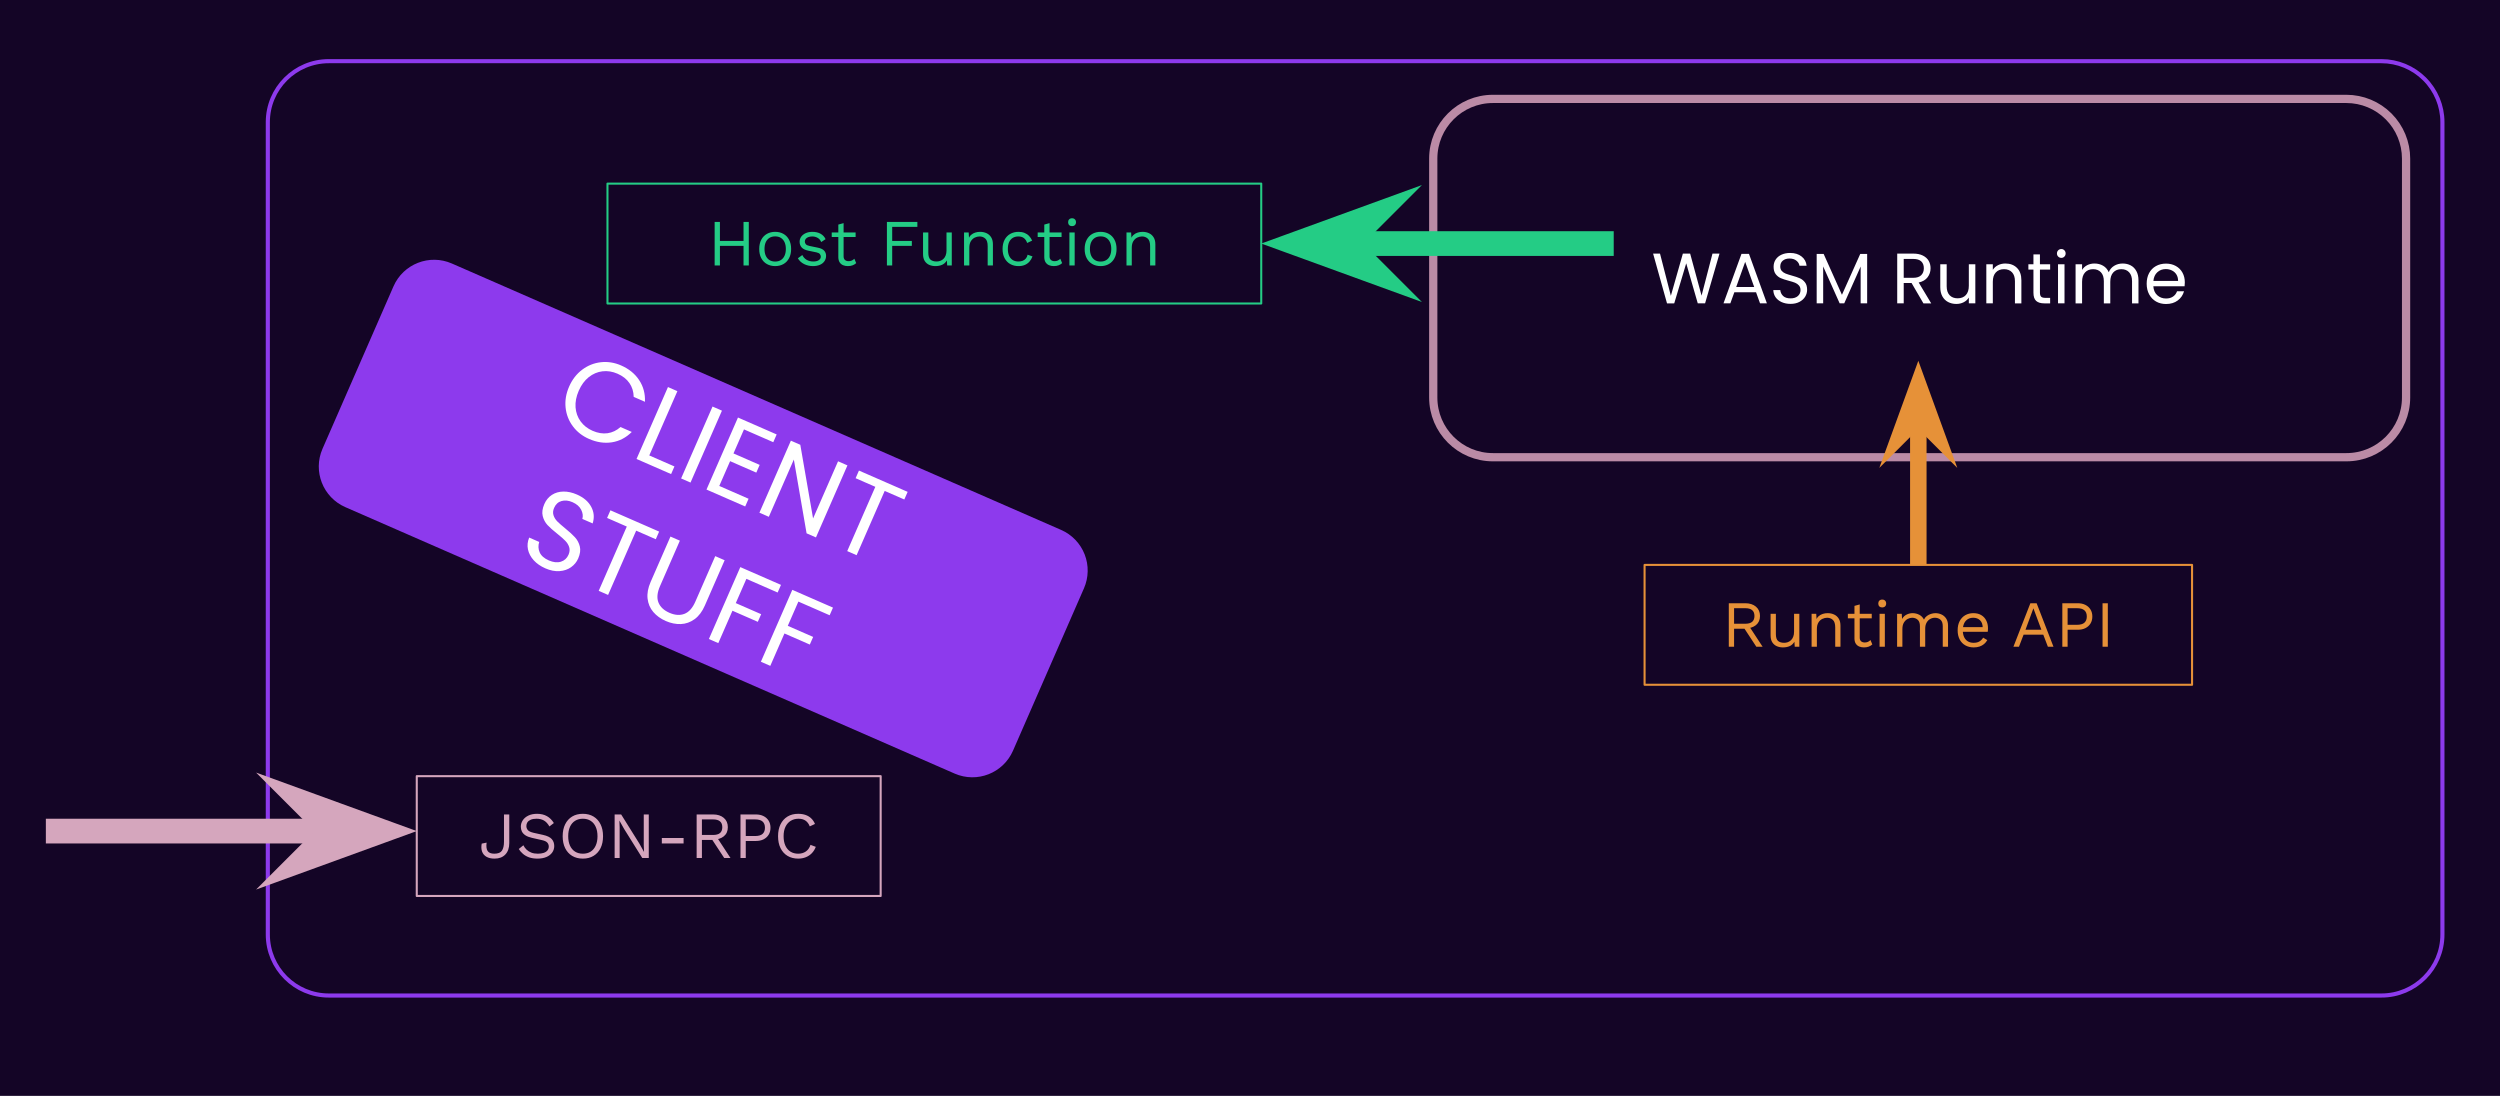
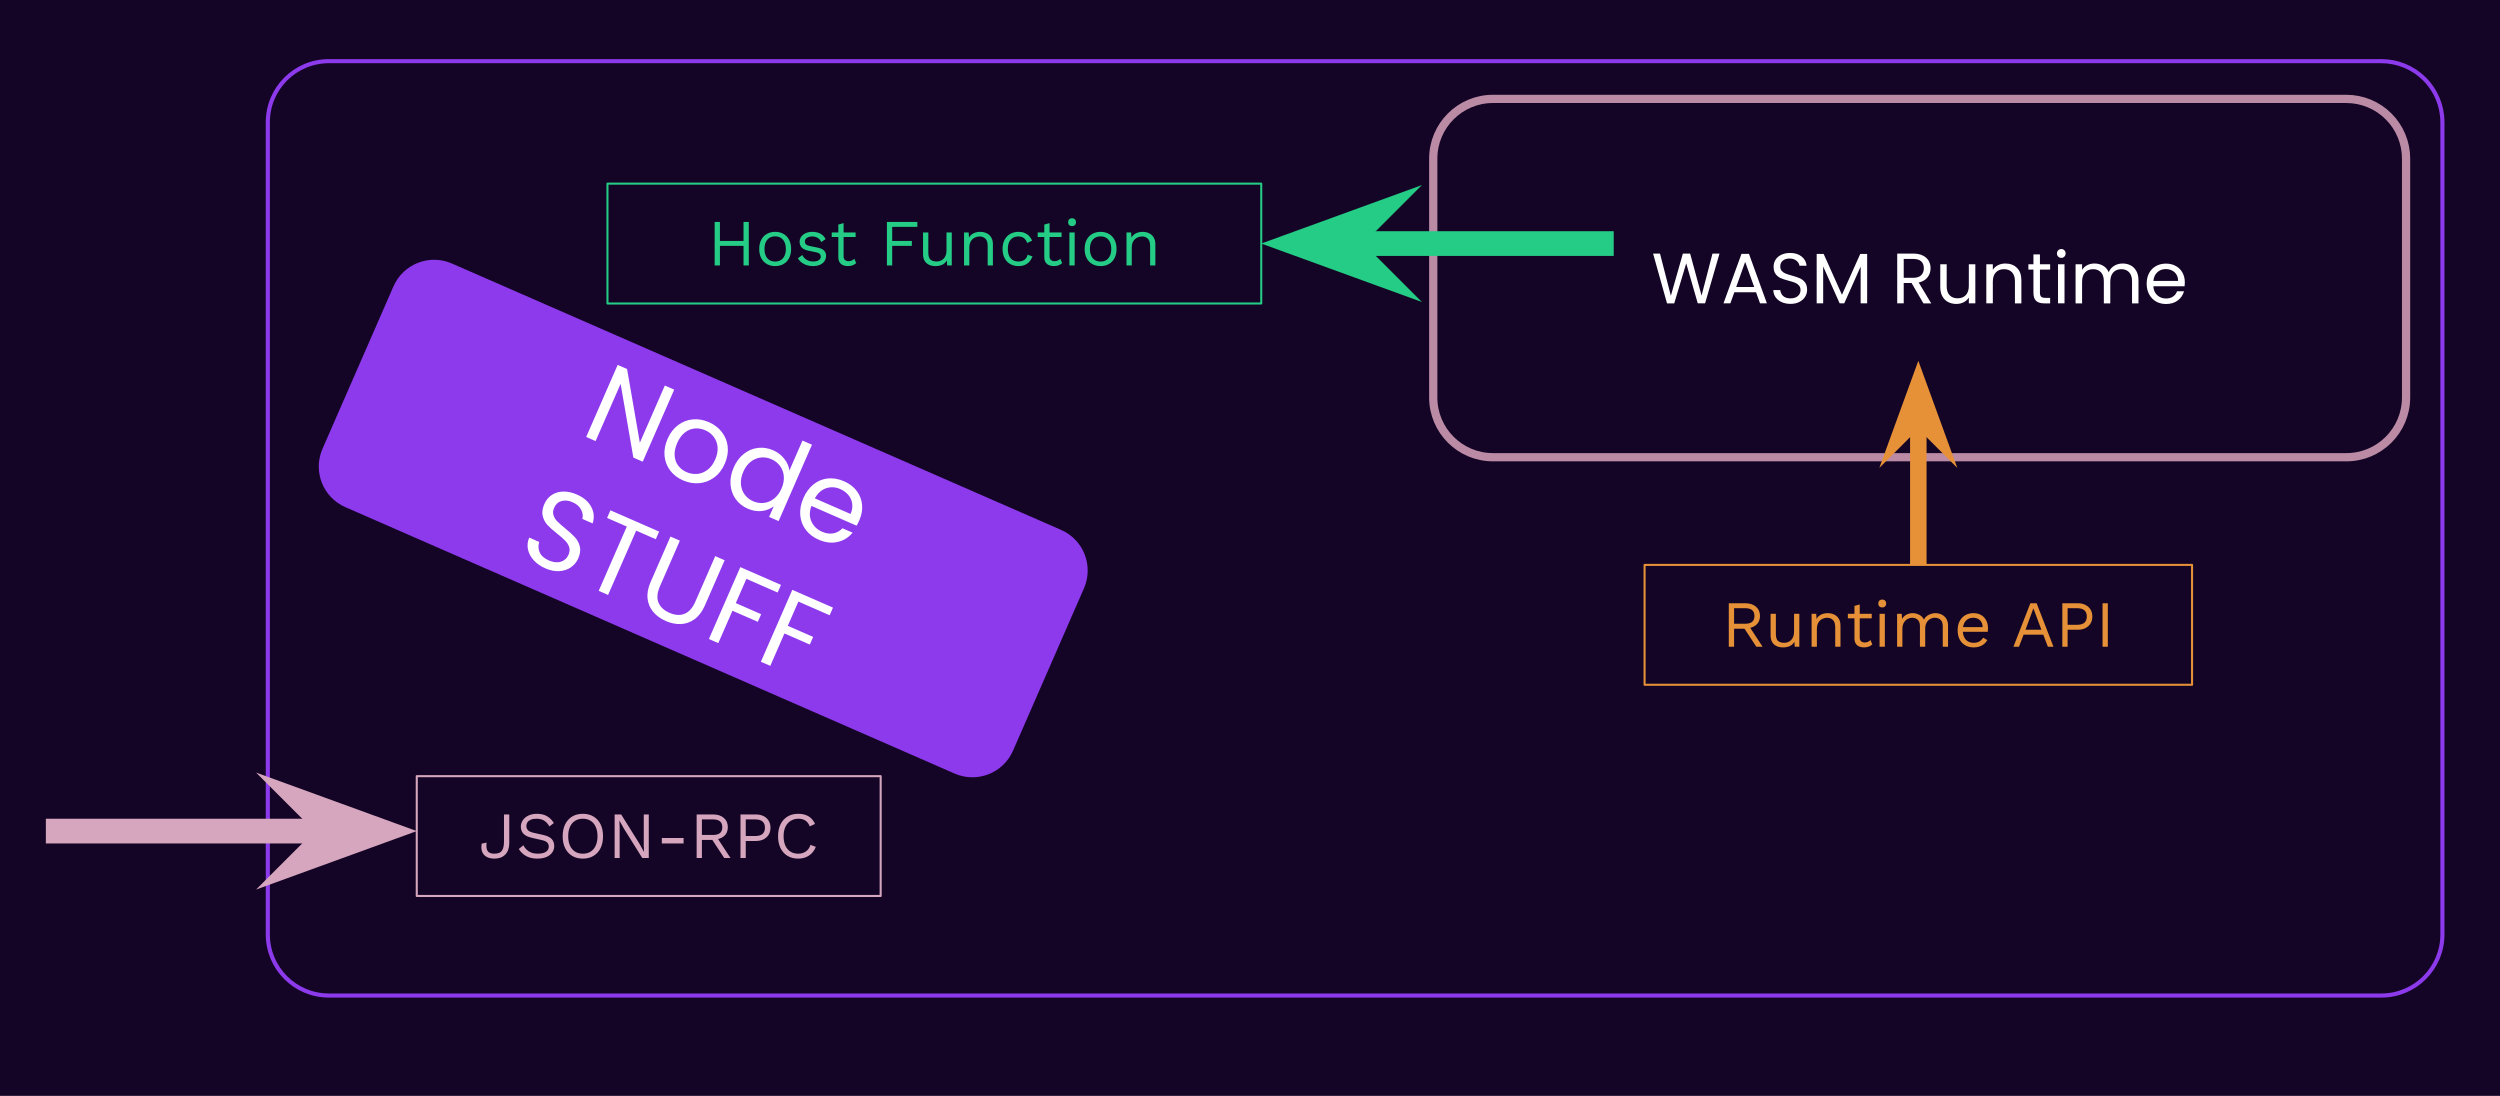
<svg xmlns="http://www.w3.org/2000/svg" version="1.1" viewBox="0.0 0.0 1213.441 531.919" fill="none" stroke="none" stroke-linecap="square" stroke-miterlimit="10">
  <clipPath id="p.0">
    <path d="m0 0l1213.441 0l0 531.919l-1213.441 0l0 -531.919z" clip-rule="nonzero" />
  </clipPath>
  <g clip-path="url(#p.0)">
    <path fill="#140526" d="m0 0l1213.441 0l0 531.919l-1213.441 0z" fill-rule="evenodd" />
    <path fill="#000000" fill-opacity="0.0" d="m129.995 59.296l0 0c0 -16.351 13.255 -29.605 29.605 -29.605l996.285 0c7.852 0 15.382 3.119 20.934 8.671c5.552 5.552 8.671 13.082 8.671 20.934l0 394.301c0 16.351 -13.255 29.605 -29.605 29.605l-996.285 0c-16.351 0 -29.605 -13.255 -29.605 -29.605z" fill-rule="evenodd" />
    <path stroke="#8d3aed" stroke-width="2.0" stroke-linejoin="round" stroke-linecap="butt" d="m129.995 59.296l0 0c0 -16.351 13.255 -29.605 29.605 -29.605l996.285 0c7.852 0 15.382 3.119 20.934 8.671c5.552 5.552 8.671 13.082 8.671 20.934l0 394.301c0 16.351 -13.255 29.605 -29.605 29.605l-996.285 0c-16.351 0 -29.605 -13.255 -29.605 -29.605z" fill-rule="evenodd" />
    <path fill="#000000" fill-opacity="0.0" d="m695.665 76.992l0 0c0 -16.009 12.978 -28.987 28.987 -28.987l414.214 0c7.688 0 15.061 3.054 20.497 8.49c5.436 5.436 8.49 12.809 8.49 20.497l0 115.946c0 16.009 -12.978 28.987 -28.987 28.987l-414.214 0c-16.009 0 -28.987 -12.978 -28.987 -28.987z" fill-rule="evenodd" />
    <path stroke="#bb8ba6" stroke-width="4.0" stroke-linejoin="round" stroke-linecap="butt" d="m695.665 76.992l0 0c0 -16.009 12.978 -28.987 28.987 -28.987l414.214 0c7.688 0 15.061 3.054 20.497 8.49c5.436 5.436 8.49 12.809 8.49 20.497l0 115.946c0 16.009 -12.978 28.987 -28.987 28.987l-414.214 0c-16.009 0 -28.987 -12.978 -28.987 -28.987z" fill-rule="evenodd" />
    <path fill="#ffffff" d="m834.604 123.089l-7.0 24.156l-3.547 0l-5.609 -19.438l-5.812 19.438l-3.5 0.031l-6.766 -24.188l3.359 0l5.266 20.484l5.828 -20.484l3.531 0l5.547 20.406l5.297 -20.406l3.406 0zm17.746 18.781l-10.547 0l-1.938 5.375l-3.328 0l8.734 -24.016l3.641 0l8.703 24.016l-3.328 0l-1.938 -5.375zm-0.906 -2.562l-4.375 -12.203l-4.359 12.203l8.734 0zm17.64 8.188q-2.391 0 -4.281 -0.844q-1.891 -0.859 -2.969 -2.359q-1.062 -1.516 -1.109 -3.5l3.375 0q0.172 1.703 1.391 2.875q1.234 1.156 3.594 1.156q2.25 0 3.547 -1.125q1.297 -1.125 1.297 -2.906q0 -1.375 -0.766 -2.234q-0.75 -0.875 -1.891 -1.328q-1.141 -0.453 -3.094 -0.969q-2.391 -0.625 -3.828 -1.25q-1.438 -0.625 -2.469 -1.953q-1.016 -1.344 -1.016 -3.594q0 -1.969 1.0 -3.484q1.016 -1.531 2.828 -2.359q1.828 -0.844 4.188 -0.844q3.391 0 5.547 1.703q2.172 1.688 2.453 4.5l-3.469 0q-0.172 -1.391 -1.453 -2.438q-1.281 -1.062 -3.391 -1.062q-1.984 0 -3.234 1.031q-1.234 1.016 -1.234 2.859q0 1.312 0.734 2.141q0.75 0.828 1.844 1.266q1.094 0.438 3.062 0.984q2.391 0.656 3.844 1.297q1.453 0.641 2.5 1.984q1.047 1.328 1.047 3.625q0 1.766 -0.938 3.328q-0.938 1.547 -2.781 2.531q-1.828 0.969 -4.328 0.969zm37.187 -24.234l0 23.984l-3.156 0l0 -17.875l-7.969 17.875l-2.219 0l-8.0 -17.922l0 17.922l-3.156 0l0 -23.984l3.391 0l8.875 19.828l8.875 -19.828l3.359 0zm27.311 23.984l-5.75 -9.875l-3.812 0l0 9.875l-3.156 0l0 -24.156l7.797 0q2.734 0 4.625 0.938q1.891 0.938 2.828 2.531q0.938 1.594 0.938 3.641q0 2.484 -1.453 4.391q-1.438 1.906 -4.312 2.531l6.078 10.125l-3.781 0zm-9.562 -12.406l4.641 0q2.562 0 3.844 -1.266q1.281 -1.266 1.281 -3.375q0 -2.156 -1.266 -3.328q-1.266 -1.188 -3.859 -1.188l-4.641 0l0 9.156zm34.759 -6.578l0 18.984l-3.156 0l0 -2.812q-0.906 1.453 -2.516 2.281q-1.609 0.812 -3.547 0.812q-2.219 0 -3.984 -0.922q-1.766 -0.922 -2.797 -2.75q-1.016 -1.844 -1.016 -4.469l0 -11.125l3.109 0l0 10.703q0 2.812 1.422 4.328q1.422 1.5 3.891 1.5q2.531 0 3.984 -1.562q1.453 -1.562 1.453 -4.547l0 -10.422l3.156 0zm14.586 -0.359q3.469 0 5.609 2.109q2.156 2.094 2.156 6.047l0 11.188l-3.125 0l0 -10.75q0 -2.828 -1.422 -4.328q-1.422 -1.516 -3.875 -1.516q-2.5 0 -3.969 1.562q-1.469 1.547 -1.469 4.531l0 10.5l-3.156 0l0 -18.984l3.156 0l0 2.703q0.938 -1.469 2.547 -2.266q1.609 -0.797 3.547 -0.797zm16.774 2.953l0 11.188q0 1.391 0.578 1.969q0.594 0.562 2.062 0.562l2.312 0l0 2.672l-2.844 0q-2.625 0 -3.953 -1.203q-1.312 -1.219 -1.312 -4.0l0 -11.188l-2.453 0l0 -2.594l2.453 0l0 -4.797l3.156 0l0 4.797l4.953 0l0 2.594l-4.953 0zm10.396 -5.688q-0.906 0 -1.531 -0.625q-0.609 -0.625 -0.609 -1.516q0 -0.906 0.609 -1.531q0.625 -0.625 1.531 -0.625q0.859 0 1.469 0.625q0.609 0.625 0.609 1.531q0 0.891 -0.609 1.516q-0.609 0.625 -1.469 0.625zm1.531 3.094l0 18.984l-3.156 0l0 -18.984l3.156 0zm28.197 -0.359q2.219 0 3.953 0.922q1.734 0.922 2.734 2.766q1.016 1.828 1.016 4.469l0 11.188l-3.125 0l0 -10.75q0 -2.828 -1.406 -4.328q-1.391 -1.516 -3.781 -1.516q-2.469 0 -3.922 1.578q-1.453 1.562 -1.453 4.547l0 10.469l-3.125 0l0 -10.75q0 -2.828 -1.406 -4.328q-1.406 -1.516 -3.797 -1.516q-2.453 0 -3.906 1.578q-1.453 1.562 -1.453 4.547l0 10.469l-3.156 0l0 -18.984l3.156 0l0 2.734q0.938 -1.5 2.5 -2.297q1.578 -0.797 3.484 -0.797q2.391 0 4.219 1.078q1.844 1.078 2.75 3.156q0.797 -2.016 2.625 -3.125q1.844 -1.109 4.094 -1.109zm30.196 9.125q0 0.891 -0.109 1.906l-15.172 0q0.172 2.797 1.922 4.375q1.75 1.578 4.234 1.578q2.047 0 3.422 -0.953q1.375 -0.953 1.922 -2.547l3.391 0q-0.75 2.734 -3.047 4.453q-2.281 1.719 -5.688 1.719q-2.703 0 -4.828 -1.203q-2.125 -1.219 -3.344 -3.453q-1.219 -2.234 -1.219 -5.188q0 -2.938 1.172 -5.156q1.188 -2.219 3.312 -3.406q2.141 -1.203 4.906 -1.203q2.703 0 4.781 1.172q2.094 1.172 3.219 3.234q1.125 2.062 1.125 4.672zm-3.266 -0.656q0 -1.812 -0.797 -3.109q-0.797 -1.297 -2.172 -1.969q-1.359 -0.688 -3.016 -0.688q-2.391 0 -4.078 1.531q-1.688 1.531 -1.922 4.234l11.984 0z" fill-rule="nonzero" />
    <path fill="#000000" fill-opacity="0.0" d="m931.105 274.203l0 -99.087" fill-rule="evenodd" />
    <path stroke="#e69138" stroke-width="8.0" stroke-linejoin="round" stroke-linecap="butt" d="m931.105 274.203l0 -71.67" fill-rule="evenodd" />
    <path fill="#e69138" stroke="#e69138" stroke-width="8.0" stroke-linecap="butt" d="m931.105 202.533l8.997 8.997l-8.997 -24.718l-8.997 24.718z" fill-rule="evenodd" />
    <path fill="#8d3aed" d="m190.989 138.987l0 0c4.758 -10.886 17.439 -15.853 28.324 -11.093l295.73 129.314c5.227 2.286 9.333 6.555 11.414 11.868c2.081 5.313 1.966 11.235 -0.318 16.463l-34.456 78.844c-4.758 10.886 -17.439 15.853 -28.324 11.093l-295.73 -129.314c-10.885 -4.76 -15.853 -17.444 -11.096 -28.33z" fill-rule="evenodd" />
-     <path fill="#ffffff" d="m276.236 187.641q2.234 -5.111 6.322 -8.184q4.088 -3.073 9.075 -3.637q4.987 -0.565 9.855 1.564q5.698 2.492 8.742 7.114q3.065 4.614 2.817 10.526l-5.469 -2.391q-0.069 -3.782 -2.059 -6.682q-1.975 -2.893 -5.784 -4.558q-3.665 -1.603 -7.316 -1.17q-3.636 0.439 -6.667 2.849q-3.01 2.401 -4.85 6.611q-1.821 4.166 -1.545 8.022q0.297 3.847 2.444 6.816q2.162 2.975 5.827 4.577q3.808 1.665 7.26 1.179q3.473 -0.494 6.295 -3.011l5.469 2.391q-4.151 4.154 -9.613 5.023q-5.441 0.861 -11.139 -1.63q-4.867 -2.128 -7.853 -6.145q-2.985 -4.017 -3.519 -9.076q-0.528 -5.074 1.706 -10.185zm38.911 33.42l12.212 5.34l-1.621 3.708l-16.779 -7.337l15.255 -34.906l4.567 1.997l-13.634 31.198zm35.268 -21.738l-15.255 34.906l-4.567 -1.997l15.255 -34.906l4.567 1.997zm10.699 9.095l-5.099 11.669l12.713 5.559l-1.639 3.751l-12.713 -5.559l-5.256 12.027l14.216 6.216l-1.639 3.751l-18.783 -8.213l15.28 -34.963l18.783 8.213l-1.646 3.766l-14.216 -6.216zm34.933 52.435l-4.553 -1.991l-6.18 -35.803l-12.145 27.79l-4.567 -1.997l15.28 -34.963l4.567 1.997l6.199 35.76l12.126 -27.747l4.553 1.991l-15.28 34.963zm44.504 -22.116l-1.621 3.708l-9.52 -4.163l-13.634 31.198l-4.553 -1.991l13.634 -31.198l-9.563 -4.182l1.621 -3.708l23.636 10.335z" fill-rule="nonzero" />
+     <path fill="#ffffff" d="m311.966 224.087l-4.553 -1.991l-6.18 -35.803l-12.145 27.79l-4.567 -1.997l15.28 -34.963l4.567 1.997l6.199 35.76l12.126 -27.747l4.553 1.991l-15.28 34.963zm19.535 9.071q-3.851 -1.684 -6.223 -4.802q-2.358 -3.111 -2.733 -7.13q-0.361 -4.012 1.497 -8.264q1.84 -4.209 5.08 -6.63q3.247 -2.434 7.147 -2.775q3.921 -0.349 7.815 1.354q3.908 1.709 6.301 4.819q2.413 3.102 2.83 7.104q0.431 4.008 -1.427 8.261q-1.858 4.252 -5.148 6.668q-3.289 2.416 -7.26 2.76q-3.97 0.344 -7.878 -1.365zm1.746 -3.995q2.462 1.077 5.11 0.87q2.669 -0.214 4.993 -1.944q2.339 -1.723 3.784 -5.03q1.445 -3.307 1.15 -6.182q-0.295 -2.875 -1.912 -4.912q-1.61 -2.051 -4.058 -3.122q-2.505 -1.096 -5.075 -0.872q-2.564 0.209 -4.831 1.963q-2.253 1.76 -3.698 5.068q-1.464 3.35 -1.255 6.188q0.224 2.843 1.777 4.87q1.567 2.033 4.015 3.103zm22.864 -2.23q1.84 -4.209 4.932 -6.643q3.099 -2.448 6.84 -2.893q3.755 -0.438 7.449 1.177q3.207 1.402 5.311 4.079q2.119 2.683 2.513 5.72l6.351 -14.532l4.61 2.016l-16.199 37.068l-4.61 -2.016l2.253 -5.154q-2.416 1.86 -5.767 2.27q-3.337 0.417 -6.887 -1.136q-3.651 -1.596 -5.861 -4.694q-2.189 -3.106 -2.473 -7.101q-0.277 -4.009 1.538 -8.161zm23.216 10.203q1.358 -3.107 1.12 -5.957q-0.238 -2.85 -1.839 -4.999q-1.595 -2.164 -4.143 -3.278q-2.563 -1.121 -5.193 -0.838q-2.616 0.289 -4.883 2.043q-2.253 1.76 -3.611 4.867q-1.377 3.15 -1.151 6.028q0.246 2.87 1.798 5.016q1.566 2.152 4.129 3.272q2.548 1.114 5.219 0.816q2.671 -0.299 4.93 -2.073q2.265 -1.789 3.623 -4.896zm37.798 15.334q-0.569 1.303 -1.345 2.686l-21.932 -9.59q-1.534 4.173 0.005 7.557q1.539 3.385 5.132 4.956q2.963 1.296 5.54 0.785q2.576 -0.511 4.385 -2.465l4.91 2.147q-2.829 3.47 -7.219 4.5q-4.389 1.031 -9.3 -1.116q-3.894 -1.703 -6.223 -4.802q-2.315 -3.093 -2.661 -7.098q-0.332 -3.999 1.526 -8.252q1.858 -4.252 4.964 -6.714q3.105 -2.462 6.934 -2.834q3.849 -0.38 7.844 1.366q3.908 1.709 6.17 4.727q2.268 3.004 2.578 6.704q0.331 3.692 -1.309 7.443zm-4.283 -2.998q1.139 -2.606 0.799 -4.988q-0.319 -2.391 -1.884 -4.234q-1.55 -1.837 -3.955 -2.889q-3.45 -1.509 -6.848 -0.368q-3.383 1.147 -5.449 4.899l17.337 7.581z" fill-rule="nonzero" />
    <path fill="#ffffff" d="m264.702 275.863q-3.45 -1.509 -5.653 -3.921q-2.182 -2.421 -2.791 -5.279q-0.595 -2.852 0.599 -5.741l4.868 2.128q-0.833 2.569 0.21 5.02q1.057 2.458 4.45 3.941q3.264 1.427 5.847 0.629q2.589 -0.812 3.709 -3.375q0.876 -2.004 0.318 -3.732q-0.558 -1.728 -1.937 -3.098q-1.359 -1.379 -3.833 -3.364q-3.056 -2.411 -4.738 -4.22q-1.682 -1.81 -2.332 -4.379q-0.63 -2.578 0.79 -5.828q1.251 -2.863 3.661 -4.436q2.424 -1.566 5.584 -1.617q3.16 -0.051 6.553 1.433q4.91 2.147 6.955 5.974q2.065 3.819 0.689 8.061l-4.996 -2.185q0.618 -2.117 -0.573 -4.463q-1.177 -2.34 -4.227 -3.673q-2.849 -1.246 -5.303 -0.546q-2.448 0.686 -3.606 3.335q-0.832 1.904 -0.284 3.576q0.548 1.672 1.848 2.991q1.306 1.304 3.819 3.358q3.031 2.468 4.729 4.319q1.704 1.837 2.363 4.427q0.659 2.59 -0.781 5.883q-1.12 2.563 -3.469 4.23q-2.328 1.659 -5.604 1.898q-3.255 0.231 -6.863 -1.347zm55.223 -17.838l-1.621 3.708l-9.52 -4.163l-13.634 31.198l-4.553 -1.991l13.634 -31.198l-9.563 -4.182l1.621 -3.708l23.636 10.335zm10.07 4.403l-9.655 22.092q-2.034 4.653 -0.746 7.911q1.294 3.243 5.345 5.015q4.009 1.753 7.267 0.5q3.265 -1.267 5.298 -5.92l9.655 -22.092l4.567 1.997l-9.63 22.035q-1.902 4.353 -4.971 6.575q-3.048 2.214 -6.658 2.358q-3.61 0.144 -7.318 -1.477q-3.708 -1.621 -6.054 -4.37q-2.346 -2.748 -2.777 -6.484q-0.425 -3.75 1.478 -8.102l9.63 -22.035l4.567 1.997zm49.078 21.46l-1.621 3.708l-15.175 -6.636l-5.143 11.769l12.312 5.384l-1.621 3.708l-12.312 -5.384l-6.87 15.721l-4.567 -1.997l15.255 -34.906l19.742 8.633zm25.239 11.036l-1.621 3.708l-15.175 -6.636l-5.143 11.769l12.312 5.384l-1.621 3.708l-12.312 -5.384l-6.87 15.721l-4.567 -1.997l15.255 -34.906l19.742 8.633z" fill-rule="nonzero" />
    <path fill="#000000" fill-opacity="0.0" d="m783.262 118.21l-171.087 0" fill-rule="evenodd" />
    <path stroke="#24cc85" stroke-width="12.0" stroke-linejoin="round" stroke-linecap="butt" d="m783.262 118.21l-129.962 0" fill-rule="evenodd" />
    <path fill="#24cc85" stroke="#24cc85" stroke-width="12.0" stroke-linecap="butt" d="m653.301 118.21l13.495 -13.495l-37.077 13.495l37.077 13.495z" fill-rule="evenodd" />
    <path fill="#000000" fill-opacity="0.0" d="m798.239 274.202l265.732 0l0 58.173l-265.732 0z" fill-rule="evenodd" />
    <path stroke="#e69138" stroke-width="1.0" stroke-linejoin="round" stroke-linecap="butt" d="m798.239 274.202l265.732 0l0 58.173l-265.732 0z" fill-rule="evenodd" />
    <path fill="#e69138" d="m847.118 292.797q3.234 0 5.188 1.672q1.953 1.656 1.953 4.516q0 2.844 -1.969 4.438q-1.969 1.578 -5.203 1.578l-0.219 0.156l-5.188 0l0 8.766l-2.562 0l0 -21.125l8.0 0zm-0.031 9.953q2.281 0 3.375 -0.938q1.109 -0.953 1.109 -2.828q0 -1.891 -1.109 -2.828q-1.094 -0.953 -3.375 -0.953l-5.406 0l0 7.547l5.406 0zm1.469 0.516l6.984 10.656l-3.047 0l-6.078 -9.25l2.141 -1.406zm16.803 10.969q-1.531 0 -2.891 -0.562q-1.359 -0.578 -2.219 -1.875q-0.844 -1.297 -0.844 -3.375l0 -10.5l2.562 0l0 9.828q0 2.422 1.047 3.344q1.062 0.906 2.984 0.906q0.891 0 1.75 -0.297q0.875 -0.312 1.562 -0.969q0.688 -0.656 1.078 -1.672q0.406 -1.031 0.406 -2.438l0 -8.703l2.562 0l0 16.0l-2.234 0l-0.156 -2.438q-0.844 1.453 -2.266 2.109q-1.422 0.641 -3.344 0.641zm13.947 -0.312l0 -16.0l2.25 0l0.219 3.578l-0.406 -0.344q0.5 -1.281 1.359 -2.062q0.875 -0.781 2.0 -1.125q1.141 -0.359 2.359 -0.359q1.734 0 3.141 0.656q1.406 0.641 2.25 2.0q0.844 1.344 0.844 3.422l0 10.234l-2.547 0l0 -9.344q0 -2.656 -1.141 -3.688q-1.141 -1.047 -2.797 -1.047q-1.156 0 -2.312 0.547q-1.141 0.547 -1.906 1.766q-0.75 1.203 -0.75 3.25l0 8.516l-2.562 0zm23.365 -20.547l0 16.125q0 1.188 0.672 1.766q0.672 0.578 1.734 0.578q0.922 0 1.594 -0.312q0.672 -0.328 1.219 -0.875l0.891 2.141q-0.734 0.672 -1.75 1.062q-1.0 0.375 -2.312 0.375q-1.219 0 -2.281 -0.422q-1.047 -0.438 -1.672 -1.375q-0.625 -0.953 -0.656 -2.484l0 -15.875l2.562 -0.703zm5.828 4.547l0 2.203l-11.594 0l0 -2.203l11.594 0zm5.08 -3.078q-0.859 0 -1.391 -0.516q-0.516 -0.531 -0.516 -1.391q0 -0.875 0.516 -1.391q0.531 -0.531 1.391 -0.531q0.875 0 1.391 0.531q0.531 0.516 0.531 1.391q0 0.859 -0.531 1.391q-0.516 0.516 -1.391 0.516zm1.281 3.078l0 16.0l-2.562 0l0 -16.0l2.562 0zm5.95 16.0l0 -16.0l2.25 0l0.156 2.5q0.859 -1.469 2.25 -2.141q1.406 -0.672 2.875 -0.672q1.688 0 3.188 0.766q1.516 0.766 2.312 2.359q0.516 -1.078 1.438 -1.766q0.938 -0.688 2.031 -1.016q1.109 -0.344 2.094 -0.344q1.547 0 2.938 0.641q1.391 0.625 2.281 1.969q0.906 1.344 0.906 3.469l0 10.234l-2.562 0l0 -9.984q0 -2.172 -1.094 -3.125q-1.094 -0.969 -2.688 -0.969q-1.25 0 -2.344 0.609q-1.078 0.609 -1.734 1.797q-0.656 1.172 -0.656 2.906l0 8.766l-2.562 0l0 -9.984q0 -2.172 -1.094 -3.125q-1.078 -0.969 -2.688 -0.969q-1.047 0 -2.156 0.562q-1.094 0.562 -1.844 1.781q-0.734 1.203 -0.734 3.188l0 8.547l-2.562 0zm37.184 0.312q-2.266 0 -4.047 -0.984q-1.766 -0.984 -2.766 -2.859q-0.984 -1.875 -0.984 -4.469q0 -2.594 0.984 -4.469q1.0 -1.875 2.719 -2.859q1.734 -0.984 3.938 -0.984q2.25 0 3.828 0.953q1.578 0.953 2.406 2.609q0.844 1.641 0.844 3.688q0 0.547 -0.031 1.0q-0.031 0.453 -0.094 0.797l-12.938 0l0 -2.266l11.812 0l-1.312 0.25q0 -2.297 -1.266 -3.547q-1.266 -1.25 -3.312 -1.25q-1.562 0 -2.703 0.719q-1.141 0.719 -1.766 2.078q-0.609 1.359 -0.609 3.281q0 1.891 0.625 3.266q0.641 1.375 1.812 2.094q1.172 0.719 2.797 0.719q1.766 0 2.859 -0.672q1.109 -0.672 1.781 -1.828l2.016 1.188q-0.609 1.094 -1.547 1.891q-0.938 0.797 -2.203 1.234q-1.266 0.422 -2.844 0.422zm38.721 -0.312l-2.719 0l-2.234 -5.859l-9.562 0l-2.25 5.859l-2.688 0l8.234 -21.125l3.031 0l8.188 21.125zm-13.594 -8.25l7.719 0l-3.875 -10.406l-3.844 10.406zm25.339 -12.875q2.156 0 3.734 0.797q1.578 0.781 2.469 2.219q0.906 1.438 0.906 3.422q0 1.984 -0.906 3.422q-0.891 1.438 -2.469 2.234q-1.578 0.781 -3.734 0.781l-4.891 0l0 8.25l-2.562 0l0 -21.125l7.453 0zm-0.375 10.469q2.5 0 3.641 -1.031q1.156 -1.047 1.156 -3.0q0 -1.984 -1.156 -3.0q-1.141 -1.031 -3.641 -1.031l-4.516 0l0 8.062l4.516 0zm15.004 -10.469l0 21.125l-2.562 0l0 -21.125l2.562 0z" fill-rule="nonzero" />
    <path fill="#000000" fill-opacity="0.0" d="m294.853 89.123l317.323 0l0 58.173l-317.323 0z" fill-rule="evenodd" />
    <path stroke="#24cc85" stroke-width="1.0" stroke-linejoin="round" stroke-linecap="butt" d="m294.853 89.123l317.323 0l0 58.173l-317.323 0z" fill-rule="evenodd" />
    <path fill="#24cc85" d="m363.449 107.718l0 21.125l-2.562 0l0 -21.125l2.562 0zm-14.016 0l0 21.125l-2.562 0l0 -21.125l2.562 0zm12.641 9.219l0 2.406l-13.859 0l0 -2.406l13.859 0zm14.17 -4.406q2.281 0 4.016 0.984q1.75 0.984 2.734 2.859q1.0 1.875 1.0 4.469q0 2.594 -1.0 4.469q-0.984 1.875 -2.734 2.859q-1.734 0.984 -4.016 0.984q-2.234 0 -4.0 -0.984q-1.75 -0.984 -2.75 -2.859q-0.984 -1.875 -0.984 -4.469q0 -2.594 0.984 -4.469q1.0 -1.875 2.75 -2.859q1.766 -0.984 4.0 -0.984zm0 2.203q-1.625 0 -2.781 0.734q-1.156 0.734 -1.781 2.094q-0.609 1.359 -0.609 3.281q0 1.891 0.609 3.266q0.625 1.375 1.781 2.109q1.156 0.734 2.781 0.734q1.641 0 2.781 -0.734q1.156 -0.734 1.781 -2.109q0.625 -1.375 0.625 -3.266q0 -1.922 -0.625 -3.281q-0.625 -1.359 -1.781 -2.094q-1.141 -0.734 -2.781 -0.734zm18.341 14.422q-2.328 0 -4.297 -0.984q-1.969 -0.984 -3.031 -2.812l2.172 -1.578q0.703 1.484 2.062 2.312q1.375 0.828 3.281 0.828q1.703 0 2.656 -0.656q0.969 -0.656 0.969 -1.703q0 -0.672 -0.438 -1.234q-0.422 -0.562 -1.641 -0.828l-3.844 -0.797q-2.344 -0.469 -3.359 -1.594q-1.0 -1.125 -1.0 -2.781q0 -1.312 0.75 -2.406q0.766 -1.094 2.156 -1.734q1.391 -0.656 3.281 -0.656q2.359 0 3.984 0.922q1.641 0.922 2.438 2.625l-2.141 1.406q-0.547 -1.406 -1.766 -2.062q-1.203 -0.656 -2.516 -0.656q-1.156 0 -1.984 0.328q-0.812 0.312 -1.25 0.875q-0.422 0.562 -0.422 1.266q0 0.703 0.484 1.297q0.484 0.578 1.797 0.844l4.0 0.828q2.234 0.453 3.125 1.484q0.906 1.016 0.906 2.484q0 1.5 -0.812 2.641q-0.797 1.141 -2.234 1.75q-1.438 0.594 -3.328 0.594zm14.88 -20.859l0 16.125q0 1.188 0.672 1.766q0.672 0.578 1.734 0.578q0.922 0 1.594 -0.312q0.672 -0.328 1.219 -0.875l0.891 2.141q-0.734 0.672 -1.75 1.062q-1.0 0.375 -2.312 0.375q-1.219 0 -2.281 -0.422q-1.047 -0.438 -1.672 -1.375q-0.625 -0.953 -0.656 -2.484l0 -15.875l2.562 -0.703zm5.828 4.547l0 2.203l-11.594 0l0 -2.203l11.594 0zm29.976 -2.719l-12.219 0l0 6.812l9.531 0l0 2.406l-9.531 0l0 9.5l-2.562 0l0 -21.125l14.781 0l0 2.406zm8.707 19.031q-1.531 0 -2.891 -0.562q-1.359 -0.578 -2.219 -1.875q-0.844 -1.297 -0.844 -3.375l0 -10.5l2.562 0l0 9.828q0 2.422 1.047 3.344q1.062 0.906 2.984 0.906q0.891 0 1.75 -0.297q0.875 -0.312 1.562 -0.969q0.688 -0.656 1.078 -1.672q0.406 -1.031 0.406 -2.438l0 -8.703l2.562 0l0 16l-2.234 0l-0.156 -2.437q-0.844 1.453 -2.266 2.109q-1.422 0.641 -3.344 0.641zm13.947 -0.312l0 -16l2.25 0l0.219 3.578l-0.406 -0.344q0.5 -1.281 1.359 -2.062q0.875 -0.781 2.0 -1.125q1.141 -0.359 2.359 -0.359q1.734 0 3.141 0.656q1.406 0.641 2.25 2.0q0.844 1.344 0.844 3.422l0 10.234l-2.547 0l0 -9.344q0 -2.656 -1.141 -3.688q-1.141 -1.047 -2.797 -1.047q-1.156 0 -2.312 0.547q-1.141 0.547 -1.906 1.766q-0.75 1.203 -0.75 3.25l0 8.516l-2.562 0zm26.433 -16.312q1.672 0 2.938 0.516q1.266 0.5 2.188 1.469q0.922 0.953 1.5 2.266l-2.422 1.156q-0.516 -1.547 -1.562 -2.359q-1.031 -0.812 -2.703 -0.812q-1.594 0 -2.75 0.719q-1.156 0.719 -1.766 2.078q-0.594 1.359 -0.594 3.281q0 1.891 0.594 3.266q0.609 1.375 1.766 2.094q1.156 0.719 2.75 0.719q1.25 0 2.156 -0.375q0.922 -0.391 1.516 -1.125q0.594 -0.734 0.812 -1.797l2.375 0.828q-0.547 1.484 -1.5 2.547q-0.938 1.047 -2.266 1.609q-1.328 0.547 -3.031 0.547q-2.234 0 -4.0 -0.984q-1.75 -0.984 -2.75 -2.859q-0.984 -1.875 -0.984 -4.469q0 -2.594 0.984 -4.469q1.0 -1.875 2.75 -2.859q1.766 -0.984 4.0 -0.984zm15.076 -4.234l0 16.125q0 1.188 0.672 1.766q0.672 0.578 1.734 0.578q0.922 0 1.594 -0.312q0.672 -0.328 1.219 -0.875l0.891 2.141q-0.734 0.672 -1.75 1.062q-1.0 0.375 -2.312 0.375q-1.219 0 -2.281 -0.422q-1.047 -0.438 -1.672 -1.375q-0.625 -0.953 -0.656 -2.484l0 -15.875l2.562 -0.703zm5.828 4.547l0 2.203l-11.594 0l0 -2.203l11.594 0zm5.08 -3.078q-0.859 0 -1.391 -0.516q-0.516 -0.531 -0.516 -1.391q0 -0.875 0.516 -1.391q0.531 -0.531 1.391 -0.531q0.875 0 1.391 0.531q0.531 0.516 0.531 1.391q0 0.859 -0.531 1.391q-0.516 0.516 -1.391 0.516zm1.281 3.078l0 16l-2.562 0l0 -16l2.562 0zm12.575 -0.312q2.281 0 4.016 0.984q1.75 0.984 2.734 2.859q1.0 1.875 1.0 4.469q0 2.594 -1.0 4.469q-0.984 1.875 -2.734 2.859q-1.734 0.984 -4.016 0.984q-2.234 0 -4.0 -0.984q-1.75 -0.984 -2.75 -2.859q-0.984 -1.875 -0.984 -4.469q0 -2.594 0.984 -4.469q1.0 -1.875 2.75 -2.859q1.766 -0.984 4.0 -0.984zm0 2.203q-1.625 0 -2.781 0.734q-1.156 0.734 -1.781 2.094q-0.609 1.359 -0.609 3.281q0 1.891 0.609 3.266q0.625 1.375 1.781 2.109q1.156 0.734 2.781 0.734q1.641 0 2.781 -0.734q1.156 -0.734 1.781 -2.109q0.625 -1.375 0.625 -3.266q0 -1.922 -0.625 -3.281q-0.625 -1.359 -1.781 -2.094q-1.141 -0.734 -2.781 -0.734zm12.575 14.109l0 -16l2.25 0l0.219 3.578l-0.406 -0.344q0.5 -1.281 1.359 -2.062q0.875 -0.781 2.0 -1.125q1.141 -0.359 2.359 -0.359q1.734 0 3.141 0.656q1.406 0.641 2.25 2.0q0.844 1.344 0.844 3.422l0 10.234l-2.547 0l0 -9.344q0 -2.656 -1.141 -3.688q-1.141 -1.047 -2.797 -1.047q-1.156 0 -2.312 0.547q-1.141 0.547 -1.906 1.766q-0.75 1.203 -0.75 3.25l0 8.516l-2.562 0z" fill-rule="nonzero" />
    <path fill="#000000" fill-opacity="0.0" d="m22.257 403.381l180.031 0" fill-rule="evenodd" />
    <path stroke="#d5a6bd" stroke-width="12.0" stroke-linejoin="round" stroke-linecap="butt" d="m22.257 403.381l138.906 0" fill-rule="evenodd" />
    <path fill="#d5a6bd" stroke="#d5a6bd" stroke-width="12.0" stroke-linecap="butt" d="m161.164 403.381l-13.495 13.495l37.077 -13.495l-37.077 -13.495z" fill-rule="evenodd" />
    <path fill="#000000" fill-opacity="0.0" d="m202.289 376.719l225.165 0l0 58.173l-225.165 0z" fill-rule="evenodd" />
    <path stroke="#d5a6bd" stroke-width="1.0" stroke-linejoin="round" stroke-linecap="butt" d="m202.289 376.719l225.165 0l0 58.173l-225.165 0z" fill-rule="evenodd" />
    <path fill="#d5a6bd" d="m247.186 395.314l0 13.891q0 3.547 -1.906 5.547q-1.891 2.0 -5.25 2.0q-2.375 0 -3.922 -0.891q-1.531 -0.891 -2.125 -2.531q-0.578 -1.656 -0.172 -3.859l2.375 -0.484q-0.359 2.719 0.484 4.047q0.859 1.328 3.25 1.328q2.734 0 3.719 -1.484q0.984 -1.5 0.984 -4.312l0 -13.25l2.562 0zm13.471 -0.312q2.797 0 4.812 1.141q2.016 1.125 3.359 3.344l-2.156 1.656q-1.172 -2.047 -2.672 -2.891q-1.484 -0.859 -3.594 -0.859q-1.703 0 -2.812 0.484q-1.094 0.484 -1.609 1.266q-0.5 0.781 -0.5 1.781q0 1.109 0.703 1.969q0.703 0.844 2.812 1.328l4.578 1.016q3.031 0.672 4.234 2.031q1.203 1.359 1.203 3.375q0 1.797 -1.016 3.188q-1.0 1.391 -2.828 2.156q-1.828 0.766 -4.281 0.766q-2.312 0 -4.062 -0.609q-1.734 -0.625 -2.984 -1.688q-1.25 -1.062 -2.047 -2.375l2.234 -1.812q0.609 1.219 1.562 2.141q0.969 0.922 2.328 1.438q1.359 0.516 3.125 0.516q1.625 0 2.828 -0.391q1.203 -0.406 1.844 -1.188q0.641 -0.797 0.641 -1.906q0 -1.031 -0.672 -1.844q-0.672 -0.812 -2.531 -1.234l-4.953 -1.125q-1.953 -0.438 -3.156 -1.219q-1.203 -0.797 -1.734 -1.859q-0.516 -1.078 -0.516 -2.328q0 -1.688 0.938 -3.109q0.938 -1.438 2.719 -2.297q1.781 -0.859 4.203 -0.859zm22.246 0q3.0 0 5.188 1.328q2.203 1.328 3.406 3.766q1.203 2.422 1.203 5.781q0 3.359 -1.203 5.797q-1.203 2.422 -3.406 3.75q-2.188 1.328 -5.188 1.328q-3.016 0 -5.203 -1.328q-2.188 -1.328 -3.391 -3.75q-1.203 -2.438 -1.203 -5.797q0 -3.359 1.203 -5.781q1.203 -2.438 3.391 -3.766q2.188 -1.328 5.203 -1.328zm0 2.391q-2.172 0 -3.781 1.016q-1.594 1.0 -2.469 2.906q-0.859 1.906 -0.859 4.562q0 2.656 0.859 4.562q0.875 1.906 2.469 2.922q1.609 1.0 3.781 1.0q2.203 0 3.781 -1.0q1.594 -1.016 2.453 -2.922q0.875 -1.906 0.875 -4.562q0 -2.656 -0.875 -4.562q-0.859 -1.906 -2.453 -2.906q-1.578 -1.016 -3.781 -1.016zm31.999 -2.078l0 21.125l-3.172 0l-8.828 -14.141l-2.234 -3.969l-0.031 0l0.125 3.203l0 14.906l-2.438 0l0 -21.125l3.172 0l8.797 14.078l2.281 4.078l0.031 0l-0.141 -3.234l0 -14.922l2.438 0zm16.894 11.422l0 2.656l-10.562 0l0 -2.656l10.562 0zm14.336 -11.422q3.234 0 5.188 1.672q1.953 1.656 1.953 4.516q0 2.844 -1.969 4.438q-1.969 1.578 -5.203 1.578l-0.219 0.156l-5.188 0l0 8.766l-2.562 0l0 -21.125l8.0 0zm-0.031 9.953q2.281 0 3.375 -0.938q1.109 -0.953 1.109 -2.828q0 -1.891 -1.109 -2.828q-1.094 -0.953 -3.375 -0.953l-5.406 0l0 7.547l5.406 0zm1.469 0.516l6.984 10.656l-3.047 0l-6.078 -9.25l2.141 -1.406zm19.296 -10.469q2.156 0 3.734 0.797q1.578 0.781 2.469 2.219q0.906 1.438 0.906 3.422q0 1.984 -0.906 3.422q-0.891 1.438 -2.469 2.234q-1.578 0.781 -3.734 0.781l-4.891 0l0 8.25l-2.562 0l0 -21.125l7.453 0zm-0.375 10.469q2.5 0 3.641 -1.031q1.156 -1.047 1.156 -3.0q0 -1.984 -1.156 -3.0q-1.141 -1.031 -3.641 -1.031l-4.516 0l0 8.062l4.516 0zm29.473 5.25q-0.672 1.797 -1.922 3.094q-1.25 1.281 -2.938 1.953q-1.672 0.672 -3.656 0.672q-3.016 0 -5.203 -1.328q-2.188 -1.328 -3.391 -3.75q-1.203 -2.438 -1.203 -5.797q0 -3.359 1.203 -5.781q1.203 -2.438 3.391 -3.766q2.188 -1.328 5.141 -1.328q2.047 0 3.641 0.562q1.609 0.562 2.734 1.672q1.141 1.094 1.812 2.688l-2.531 1.188q-0.703 -1.828 -2.031 -2.766q-1.328 -0.953 -3.438 -0.953q-2.141 0 -3.781 1.016q-1.625 1.0 -2.547 2.891q-0.906 1.891 -0.906 4.578q0 2.656 0.859 4.562q0.875 1.906 2.469 2.922q1.609 1.0 3.781 1.0q2.109 0 3.672 -1.062q1.578 -1.078 2.281 -3.234l2.562 0.969z" fill-rule="nonzero" />
  </g>
</svg>
